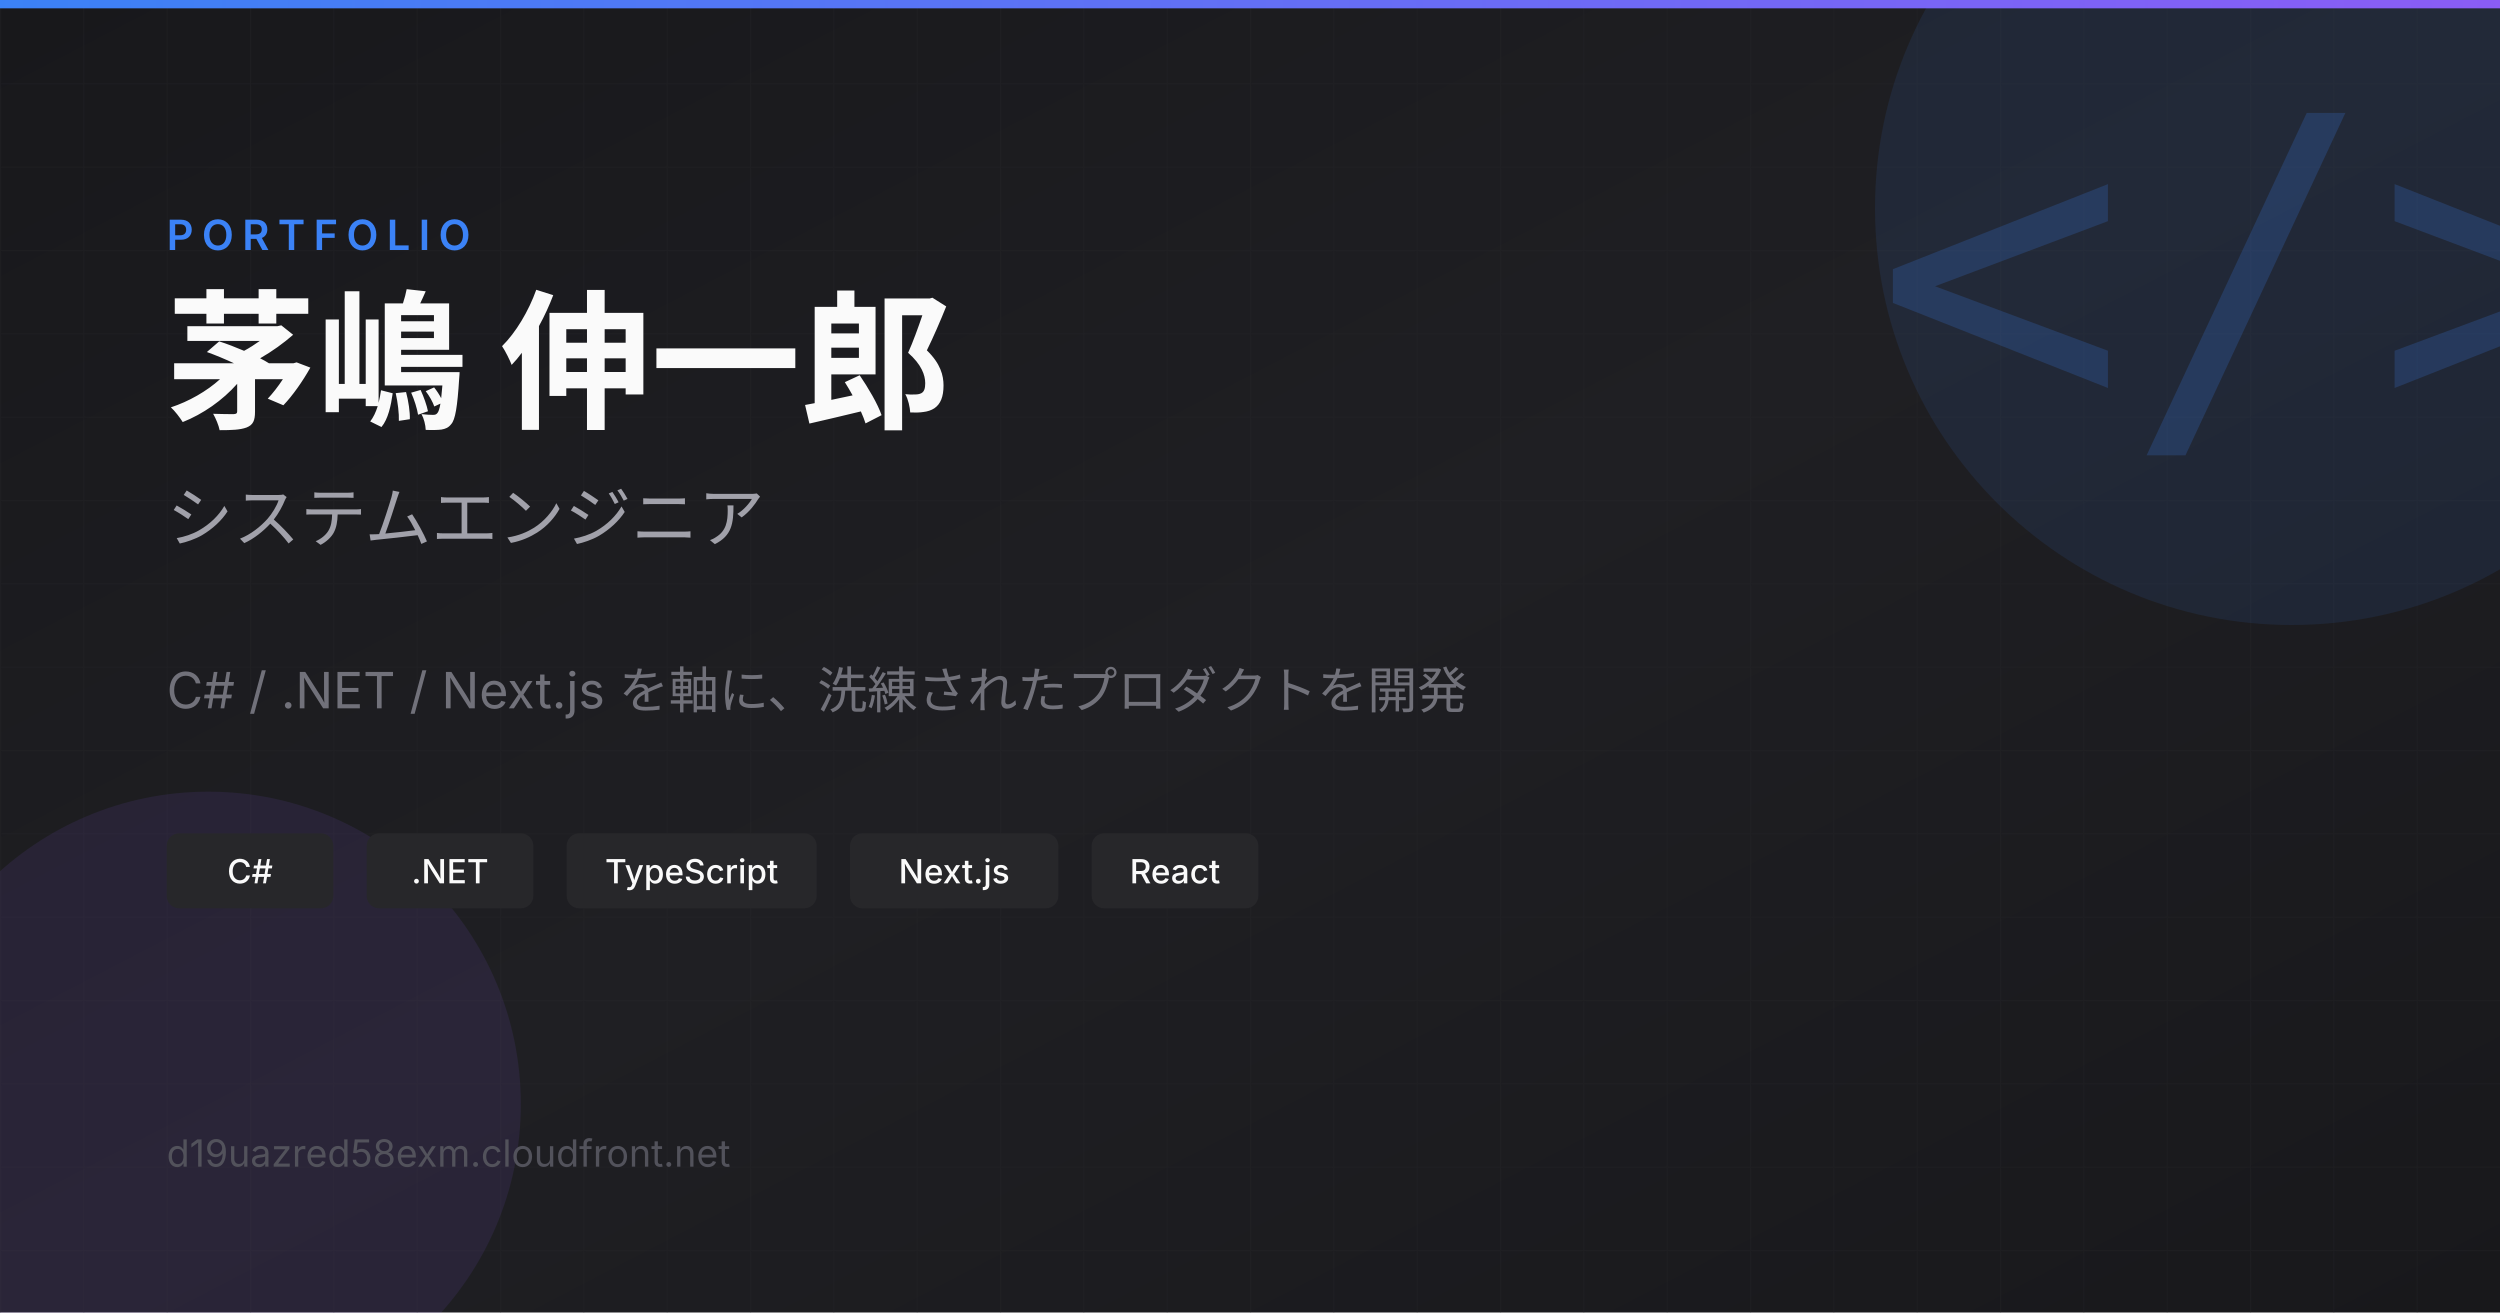
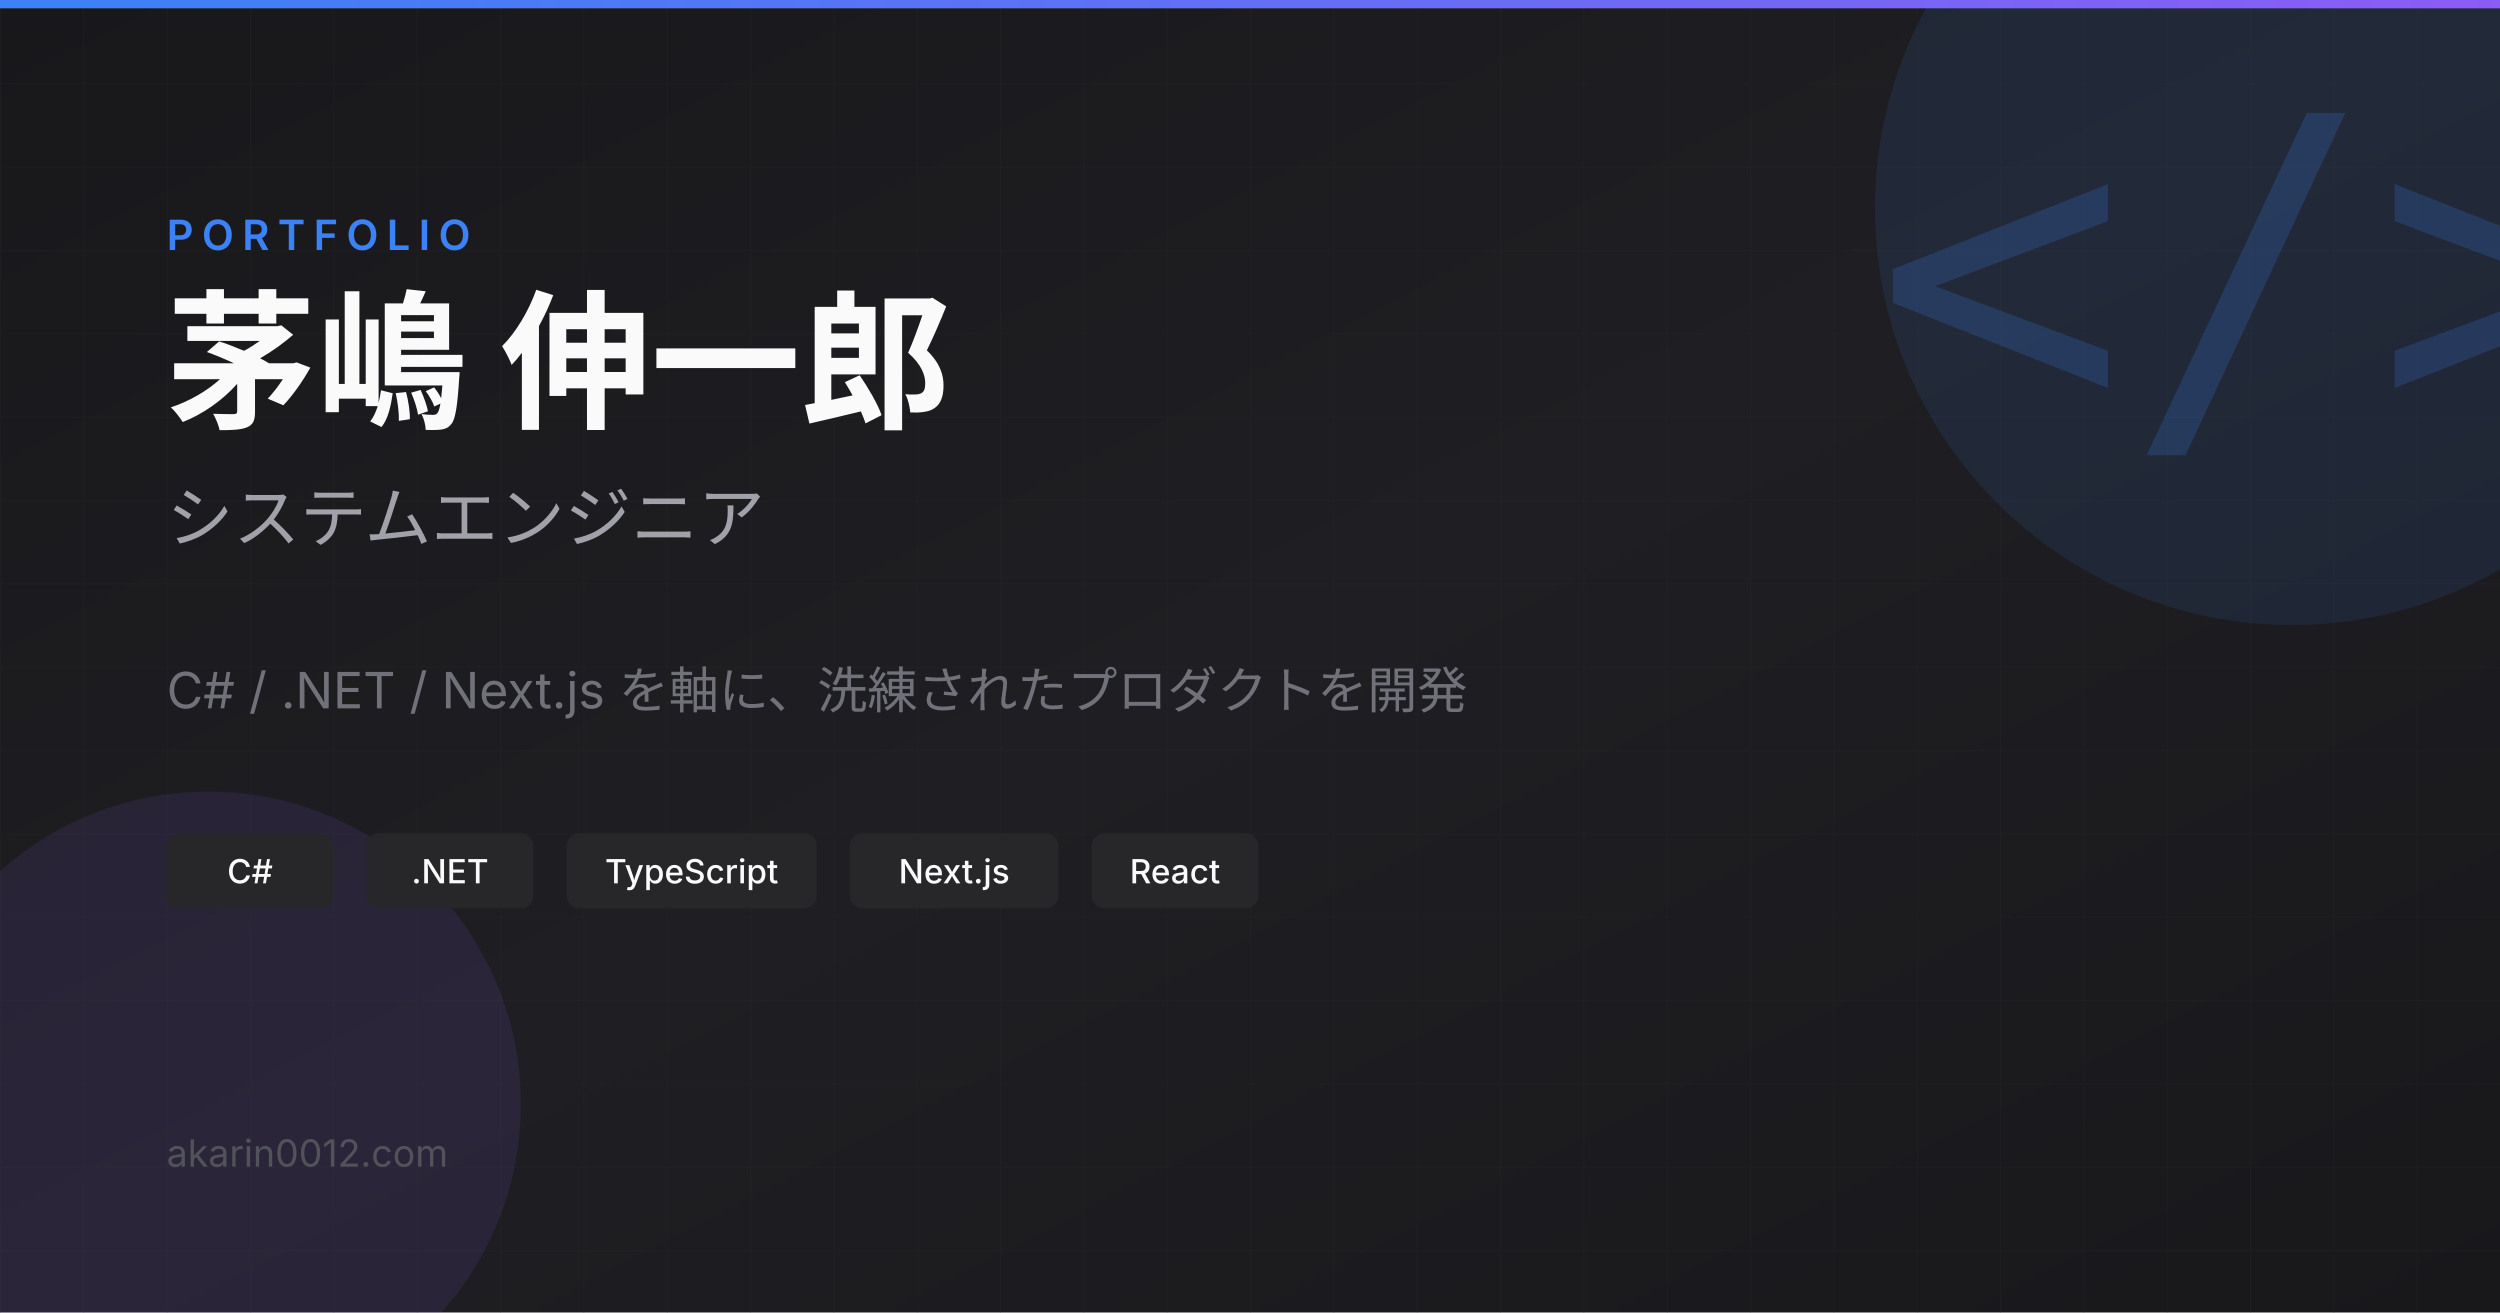
<svg xmlns="http://www.w3.org/2000/svg" width="1200" height="630" viewBox="0 0 1200 630" fill="none">
  <defs>
    <linearGradient id="bgGradient" x1="0%" y1="0%" x2="100%" y2="100%">
      <stop offset="0%" style="stop-color:#18181b" />
      <stop offset="50%" style="stop-color:#1f1f23" />
      <stop offset="100%" style="stop-color:#18181b" />
    </linearGradient>
    <linearGradient id="accentGradient" x1="0%" y1="0%" x2="100%" y2="0%">
      <stop offset="0%" style="stop-color:#3b82f6" />
      <stop offset="100%" style="stop-color:#8b5cf6" />
    </linearGradient>
    <pattern id="grid" width="40" height="40" patternUnits="userSpaceOnUse">
      <path d="M 40 0 L 0 0 0 40" fill="none" stroke="#27272a" stroke-width="1" />
    </pattern>
  </defs>
  <rect width="1200" height="630" fill="url(#bgGradient)" />
  <rect width="1200" height="630" fill="url(#grid)" opacity="0.3" />
  <circle cx="1100" cy="100" r="200" fill="#3b82f6" opacity="0.1" />
  <circle cx="100" cy="530" r="150" fill="#8b5cf6" opacity="0.1" />
  <rect x="0" y="0" width="1200" height="4" fill="url(#accentGradient)" />
  <g transform="translate(80, 120)">
    <text x="0" y="0" fill="#3b82f6" font-family="system-ui, -apple-system, sans-serif" font-size="20" font-weight="600" letter-spacing="0.2em">
      PORTFOLIO
    </text>
    <text x="0" y="80" fill="#fafafa" font-family="system-ui, -apple-system, sans-serif" font-size="72" font-weight="700">
      茅嶋 伸一郎
    </text>
    <text x="0" y="140" fill="#a1a1aa" font-family="system-ui, -apple-system, sans-serif" font-size="32" font-weight="400">
      システムエンジニア
    </text>
    <text x="0" y="220" fill="#71717a" font-family="system-ui, -apple-system, sans-serif" font-size="24" font-weight="400">
      C# / .NET / Next.js を軸に、洗練されたプロダクトを開発
    </text>
    <g transform="translate(0, 280)">
      <rect x="0" y="0" width="80" height="36" rx="6" fill="#27272a" />
      <text x="40" y="24" fill="#fafafa" font-family="system-ui, -apple-system, sans-serif" font-size="16" font-weight="500" text-anchor="middle">C#</text>
      <rect x="96" y="0" width="80" height="36" rx="6" fill="#27272a" />
      <text x="136" y="24" fill="#fafafa" font-family="system-ui, -apple-system, sans-serif" font-size="16" font-weight="500" text-anchor="middle">.NET</text>
      <rect x="192" y="0" width="120" height="36" rx="6" fill="#27272a" />
      <text x="252" y="24" fill="#fafafa" font-family="system-ui, -apple-system, sans-serif" font-size="16" font-weight="500" text-anchor="middle">TypeScript</text>
      <rect x="328" y="0" width="100" height="36" rx="6" fill="#27272a" />
      <text x="378" y="24" fill="#fafafa" font-family="system-ui, -apple-system, sans-serif" font-size="16" font-weight="500" text-anchor="middle">Next.js</text>
      <rect x="444" y="0" width="80" height="36" rx="6" fill="#27272a" />
      <text x="484" y="24" fill="#fafafa" font-family="system-ui, -apple-system, sans-serif" font-size="16" font-weight="500" text-anchor="middle">React</text>
    </g>
  </g>
  <g transform="translate(900, 200)">
    <text x="0" y="0" fill="#3b82f6" font-family="monospace" font-size="200" font-weight="300" opacity="0.2">
      &lt;/&gt;
    </text>
  </g>
  <g transform="translate(80, 560)">
    <text x="0" y="0" fill="#52525b" font-family="system-ui, -apple-system, sans-serif" font-size="18">
-       d19uazred58exm.cloudfront.net
+       akarin0012.com
    </text>
  </g>
</svg>
